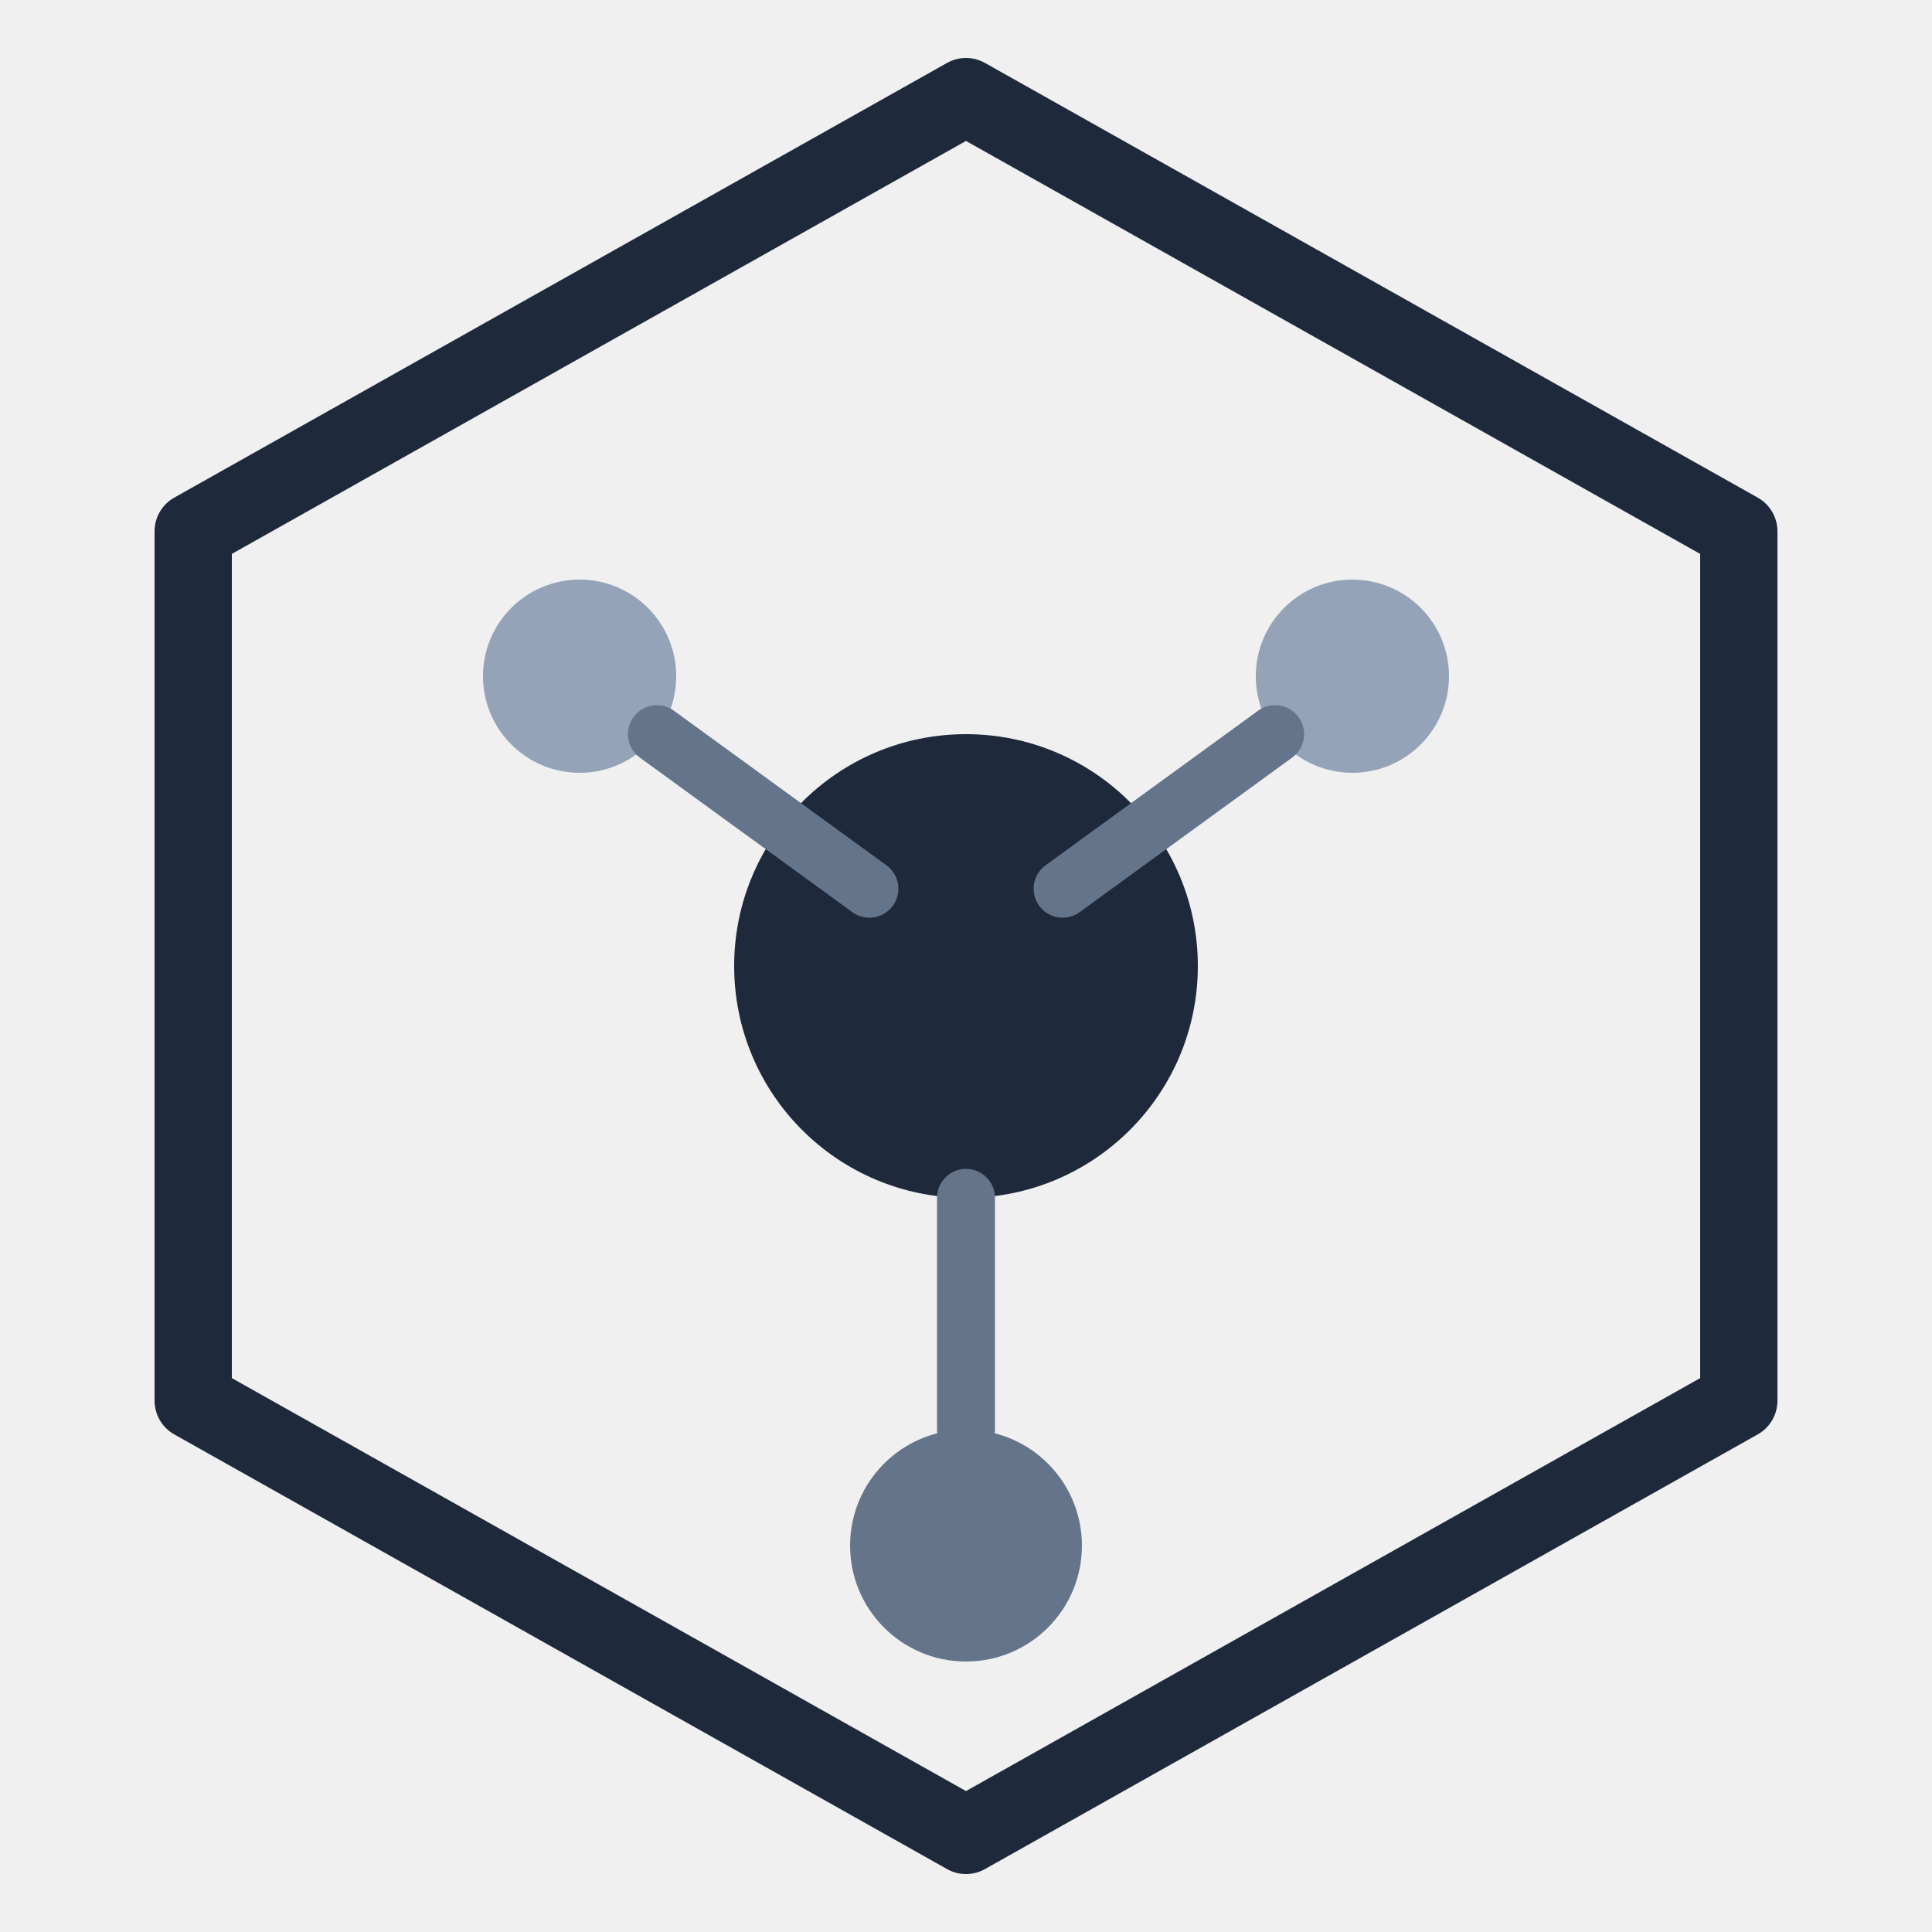
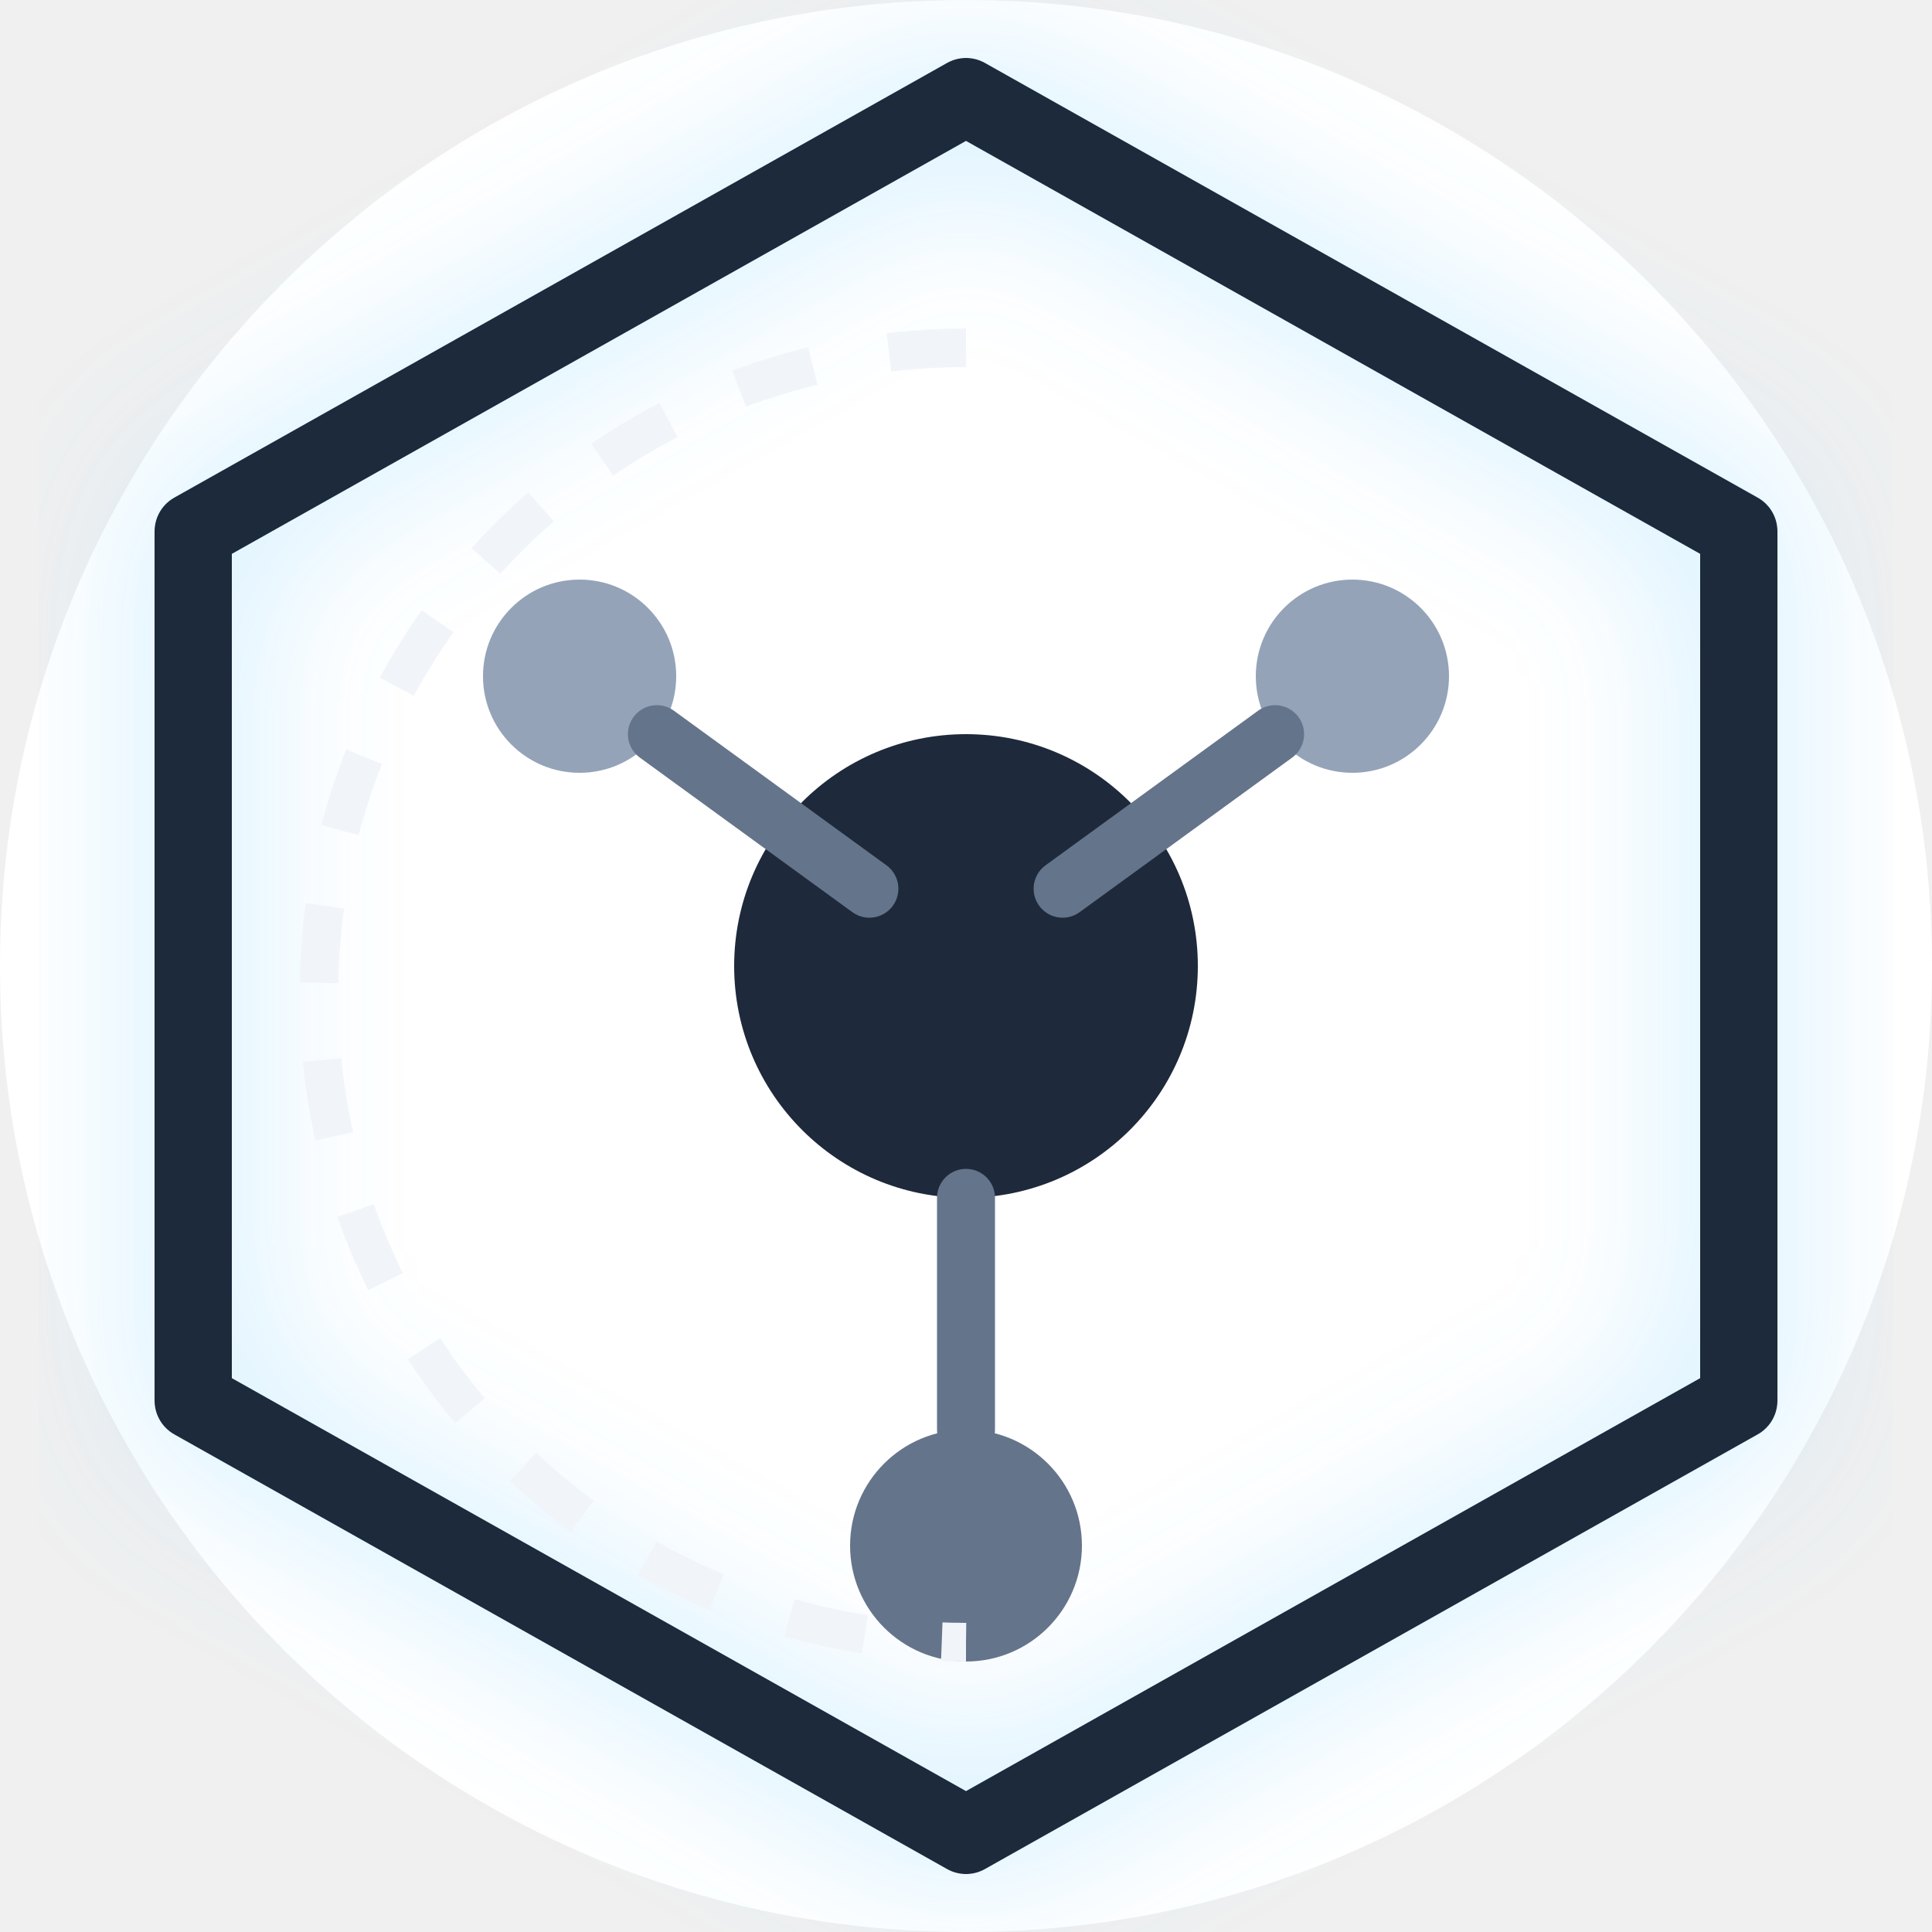
<svg xmlns="http://www.w3.org/2000/svg" width="100" height="100" viewBox="0 0 100 100" fill="none">
-   <path d="M50 5L90 27.5V72.5L50 95L10 72.5V27.5L50 5Z" stroke="#1e293b" stroke-width="4" stroke-linejoin="round" />
+   <defs>
+     <filter id="glow">
+       <feDropShadow dx="0" dy="0" stdDeviation="4" flood-color="rgba(100, 200, 255, 0.4)" />
+     </filter>
+   </defs>
+   <circle cx="50" cy="50" r="50" fill="#ffffff" />
+   <path d="M50 5L90 27.5V72.5L50 95L10 72.5V27.5L50 5Z" stroke="#1e293b" stroke-width="4" stroke-linejoin="round" filter="url(#glow)" />
  <circle cx="50" cy="50" r="12" fill="#1e293b" />
  <circle cx="30" cy="35" r="5" fill="#94a3b8" />
  <circle cx="70" cy="35" r="5" fill="#94a3b8" />
  <circle cx="50" cy="80" r="6" fill="#64748b" />
  <path d="M34 38L45 46M66 38L55 46M50 62L50 74" stroke="#64748b" stroke-width="3" stroke-linecap="round" />
+   <path d="M50 18C31.5 18 16.5 33 16.5 51.5C16.5 70 31.5 85 50 85" stroke="#f1f5f9" stroke-width="2" stroke-dasharray="4 4" />
</svg>
